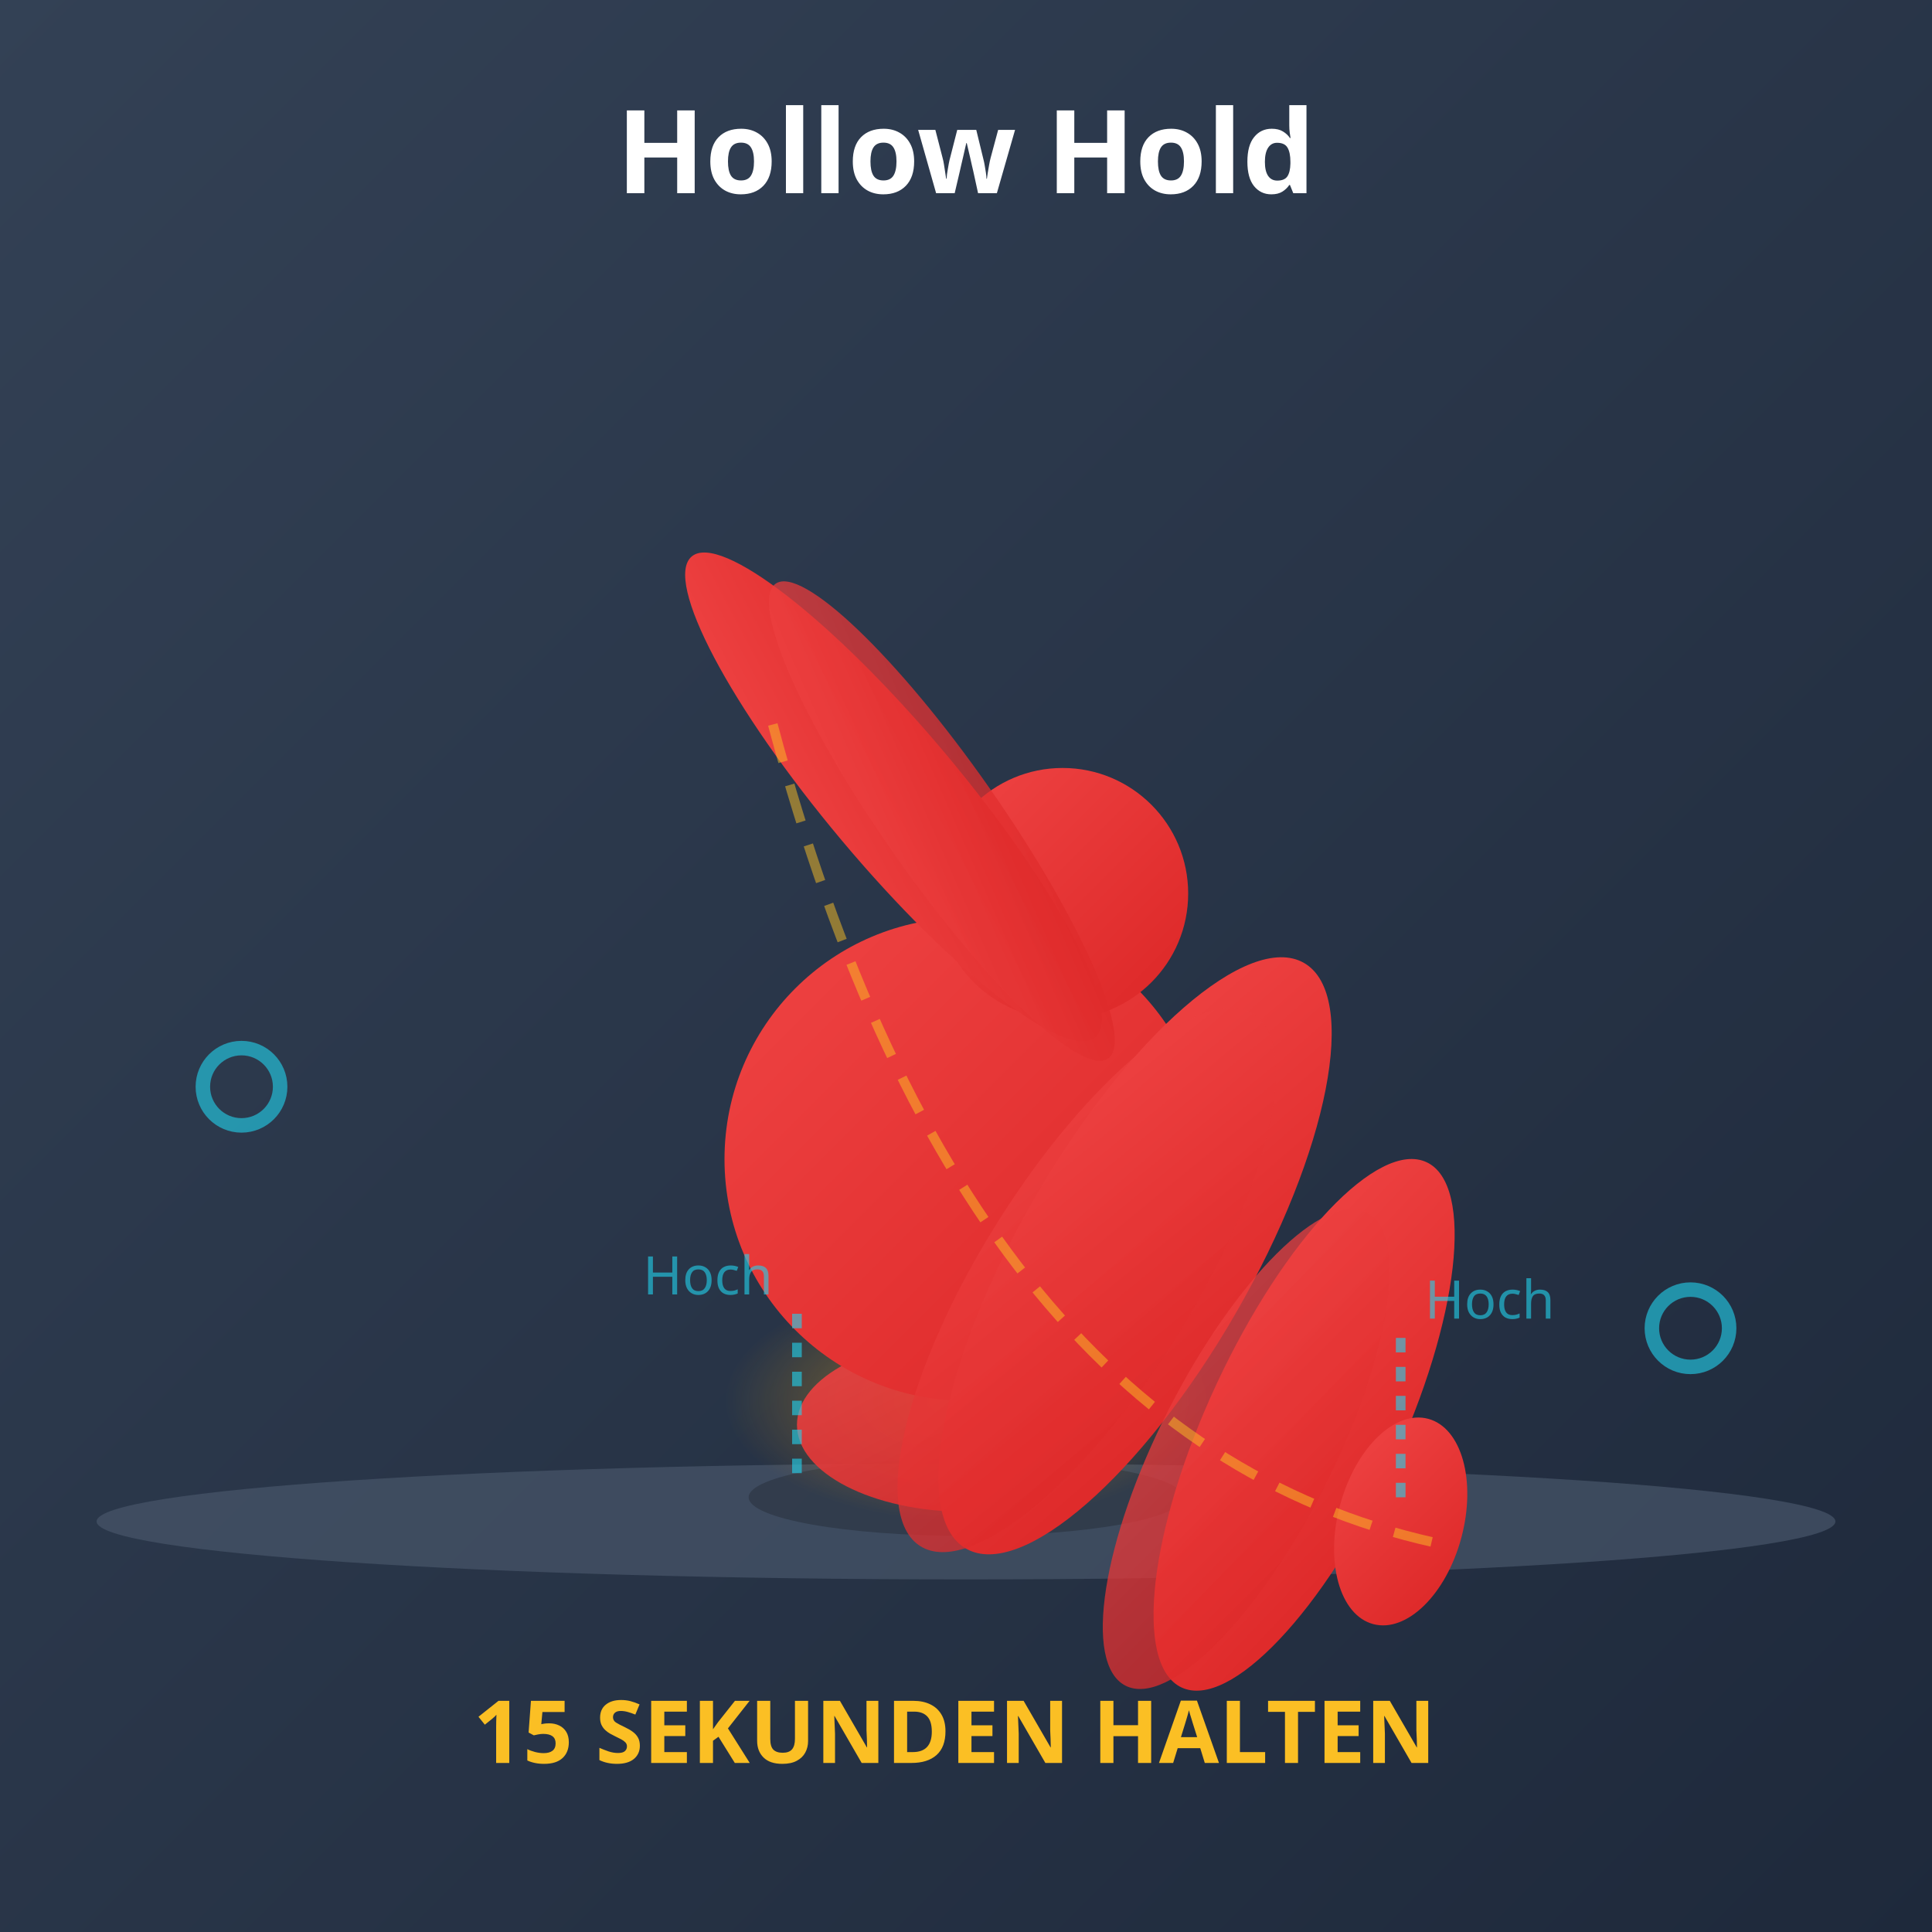
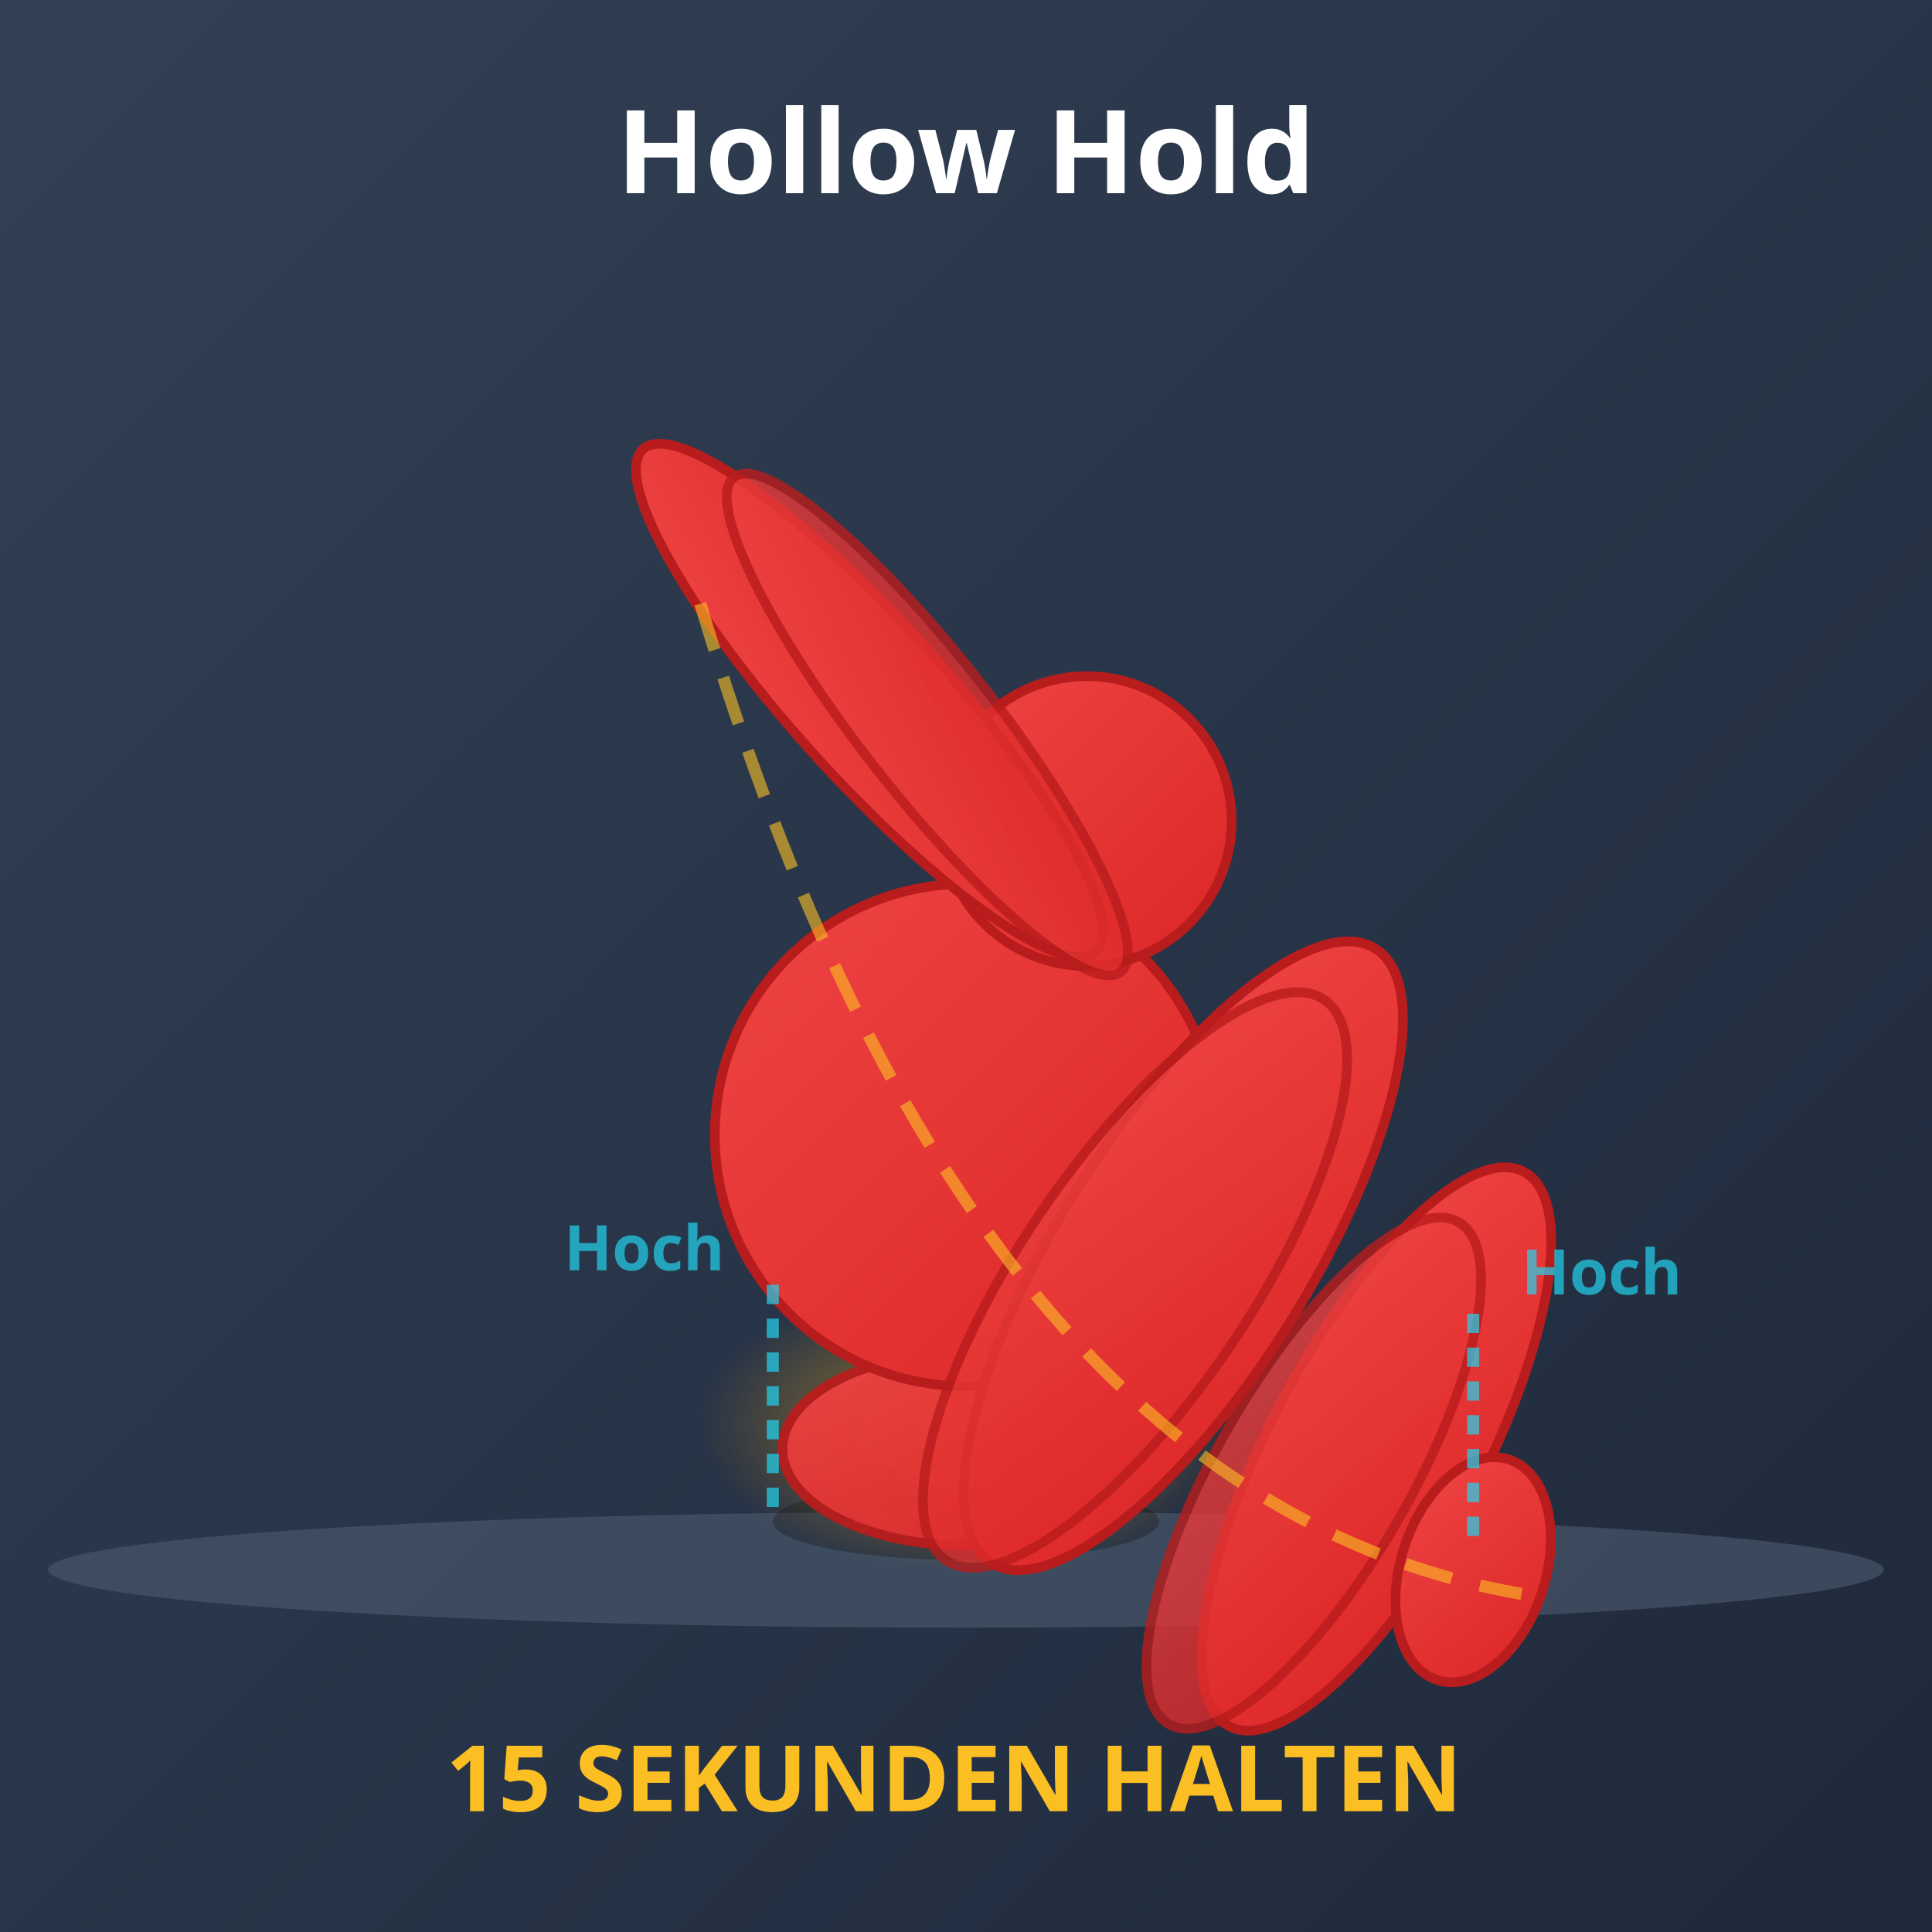
<svg xmlns="http://www.w3.org/2000/svg" width="400" height="400" viewBox="0 0 400 400">
  <defs>
    <linearGradient id="bg10" x1="0%" y1="0%" x2="100%" y2="100%">
      <stop offset="0%" style="stop-color:#334155;stop-opacity:1" />
      <stop offset="100%" style="stop-color:#1e293b;stop-opacity:1" />
    </linearGradient>
    <linearGradient id="body10" x1="0%" y1="0%" x2="100%" y2="100%">
      <stop offset="0%" style="stop-color:#ef4444;stop-opacity:1" />
      <stop offset="100%" style="stop-color:#dc2626;stop-opacity:1" />
    </linearGradient>
    <radialGradient id="glow">
-       <stop offset="0%" style="stop-color:#fbbf24;stop-opacity:0.5" />
+       <stop offset="0%" style="stop-color:#fbbf24;stop-opacity:0.6" />
      <stop offset="100%" style="stop-color:#f59e0b;stop-opacity:0" />
    </radialGradient>
  </defs>
  <rect width="400" height="400" fill="url(#bg10)" />
  <text x="200" y="40" font-family="system-ui" font-size="24" font-weight="bold" fill="#ffffff" text-anchor="middle">Hollow Hold</text>
-   <ellipse cx="200" cy="315" rx="180" ry="12" fill="#475569" opacity="0.7" />
-   <ellipse cx="200" cy="310" rx="45" ry="8" fill="#000000" opacity="0.2" />
-   <ellipse cx="200" cy="290" rx="50" ry="25" fill="url(#glow)">
-     <animate attributeName="opacity" values="0.6;1;0.6" dur="2s" repeatCount="indefinite" />
+   <ellipse cx="200" cy="325" rx="190" ry="12" fill="#475569" opacity="0.7" />
+   <ellipse cx="200" cy="315" rx="40" ry="8" fill="#000000" opacity="0.25" />
+   <ellipse cx="200" cy="295" rx="55" ry="30" fill="url(#glow)">
+     <animate attributeName="opacity" values="0.7;1;0.7" dur="2s" repeatCount="indefinite" />
  </ellipse>
-   <ellipse cx="200" cy="295" rx="35" ry="18" fill="url(#body10)" opacity="0.9" />
-   <ellipse cx="200" cy="240" rx="50" ry="50" fill="url(#body10)" />
-   <circle cx="220" cy="185" r="26" fill="url(#body10)" />
+   <ellipse cx="200" cy="300" rx="38" ry="20" fill="url(#body10)" stroke="#b91c1c" stroke-width="2" opacity="0.95" />
+   <ellipse cx="200" cy="235" rx="52" ry="52" fill="url(#body10)" stroke="#b91c1c" stroke-width="2" />
+   <circle cx="225" cy="170" r="30" fill="url(#body10)" stroke="#b91c1c" stroke-width="2" />
  <g>
-     <ellipse cx="185" cy="165" rx="14" ry="65" fill="url(#body10)" transform="rotate(-40 185 165)" />
-     <ellipse cx="195" cy="170" rx="12" ry="60" fill="url(#body10)" transform="rotate(-35 195 170)" opacity="0.75" />
+     <ellipse cx="180" cy="145" rx="16" ry="70" fill="url(#body10)" stroke="#b91c1c" stroke-width="2" transform="rotate(-42 180 145)" />
+     <ellipse cx="192" cy="150" rx="14" ry="65" fill="url(#body10)" stroke="#b91c1c" stroke-width="2" opacity="0.8" transform="rotate(-38 192 150)" />
  </g>
  <g>
-     <ellipse cx="235" cy="260" rx="24" ry="70" fill="url(#body10)" transform="rotate(30 235 260)" />
-     <ellipse cx="270" cy="295" rx="20" ry="60" fill="url(#body10)" transform="rotate(25 270 295)" />
-     <ellipse cx="225" cy="265" rx="22" ry="65" fill="url(#body10)" transform="rotate(32 225 265)" opacity="0.75" />
-     <ellipse cx="258" cy="300" rx="18" ry="55" fill="url(#body10)" transform="rotate(27 258 300)" opacity="0.75" />
-     <ellipse cx="290" cy="315" rx="13" ry="22" fill="url(#body10)" transform="rotate(15 290 315)" />
+     <ellipse cx="245" cy="260" rx="26" ry="75" fill="url(#body10)" stroke="#b91c1c" stroke-width="2" transform="rotate(32 245 260)" />
+     <ellipse cx="285" cy="300" rx="22" ry="65" fill="url(#body10)" stroke="#b91c1c" stroke-width="2" transform="rotate(28 285 300)" />
+     <ellipse cx="235" cy="265" rx="24" ry="70" fill="url(#body10)" stroke="#b91c1c" stroke-width="2" opacity="0.8" transform="rotate(34 235 265)" />
+     <ellipse cx="272" cy="305" rx="20" ry="60" fill="url(#body10)" stroke="#b91c1c" stroke-width="2" opacity="0.8" transform="rotate(30 272 305)" />
+     <ellipse cx="305" cy="325" rx="15" ry="24" fill="url(#body10)" stroke="#b91c1c" stroke-width="2" transform="rotate(18 305 325)" />
  </g>
-   <path d="M 160 150 Q 200 300 300 320" stroke="#fbbf24" stroke-width="2" fill="none" stroke-dasharray="8,5" opacity="0.5" />
-   <g opacity="0.6">
-     <line x1="165" y1="305" x2="165" y2="270" stroke="#22d3ee" stroke-width="2" stroke-dasharray="3,3" />
-     <text x="160" y="268" font-family="system-ui" font-size="11" fill="#22d3ee" text-anchor="end">Hoch</text>
-     <line x1="290" y1="310" x2="290" y2="275" stroke="#22d3ee" stroke-width="2" stroke-dasharray="3,3" />
-     <text x="295" y="273" font-family="system-ui" font-size="11" fill="#22d3ee" text-anchor="start">Hoch</text>
+   <path d="M 145 125 Q 200 310 315 330" stroke="#fbbf24" stroke-width="2.5" fill="none" stroke-dasharray="10,6" opacity="0.6" />
+   <g opacity="0.7">
+     <line x1="160" y1="312" x2="160" y2="265" stroke="#22d3ee" stroke-width="2.5" stroke-dasharray="4,3" />
+     <text x="150" y="263" font-family="system-ui" font-size="13" fill="#22d3ee" font-weight="bold" text-anchor="end">Hoch</text>
+     <line x1="305" y1="318" x2="305" y2="270" stroke="#22d3ee" stroke-width="2.5" stroke-dasharray="4,3" />
+     <text x="315" y="268" font-family="system-ui" font-size="13" fill="#22d3ee" font-weight="bold" text-anchor="start">Hoch</text>
  </g>
-   <g>
-     <text x="200" y="365" font-family="system-ui" font-size="18" font-weight="bold" fill="#fbbf24" text-anchor="middle">
-       15 SEKUNDEN HALTEN
-       <animate attributeName="opacity" values="0.7;1;0.7" dur="2s" repeatCount="indefinite" />
-     </text>
-   </g>
-   <g opacity="0.6">
-     <circle cx="50" cy="225" r="8" stroke="#22d3ee" stroke-width="3" fill="none">
-       <animate attributeName="r" values="8;13;8" dur="2s" repeatCount="indefinite" />
-       <animate attributeName="opacity" values="0.7;0.3;0.7" dur="2s" repeatCount="indefinite" />
-     </circle>
-     <circle cx="350" cy="275" r="8" stroke="#22d3ee" stroke-width="3" fill="none">
-       <animate attributeName="r" values="8;13;8" dur="2s" repeatCount="indefinite" />
-       <animate attributeName="opacity" values="0.7;0.3;0.7" dur="2s" repeatCount="indefinite" />
-     </circle>
-   </g>
+   <text x="200" y="375" font-family="system-ui" font-size="19" font-weight="bold" fill="#fbbf24" text-anchor="middle">
+     15 SEKUNDEN HALTEN
+     <animate attributeName="opacity" values="0.7;1;0.7" dur="2s" repeatCount="indefinite" />
+   </text>
</svg>
